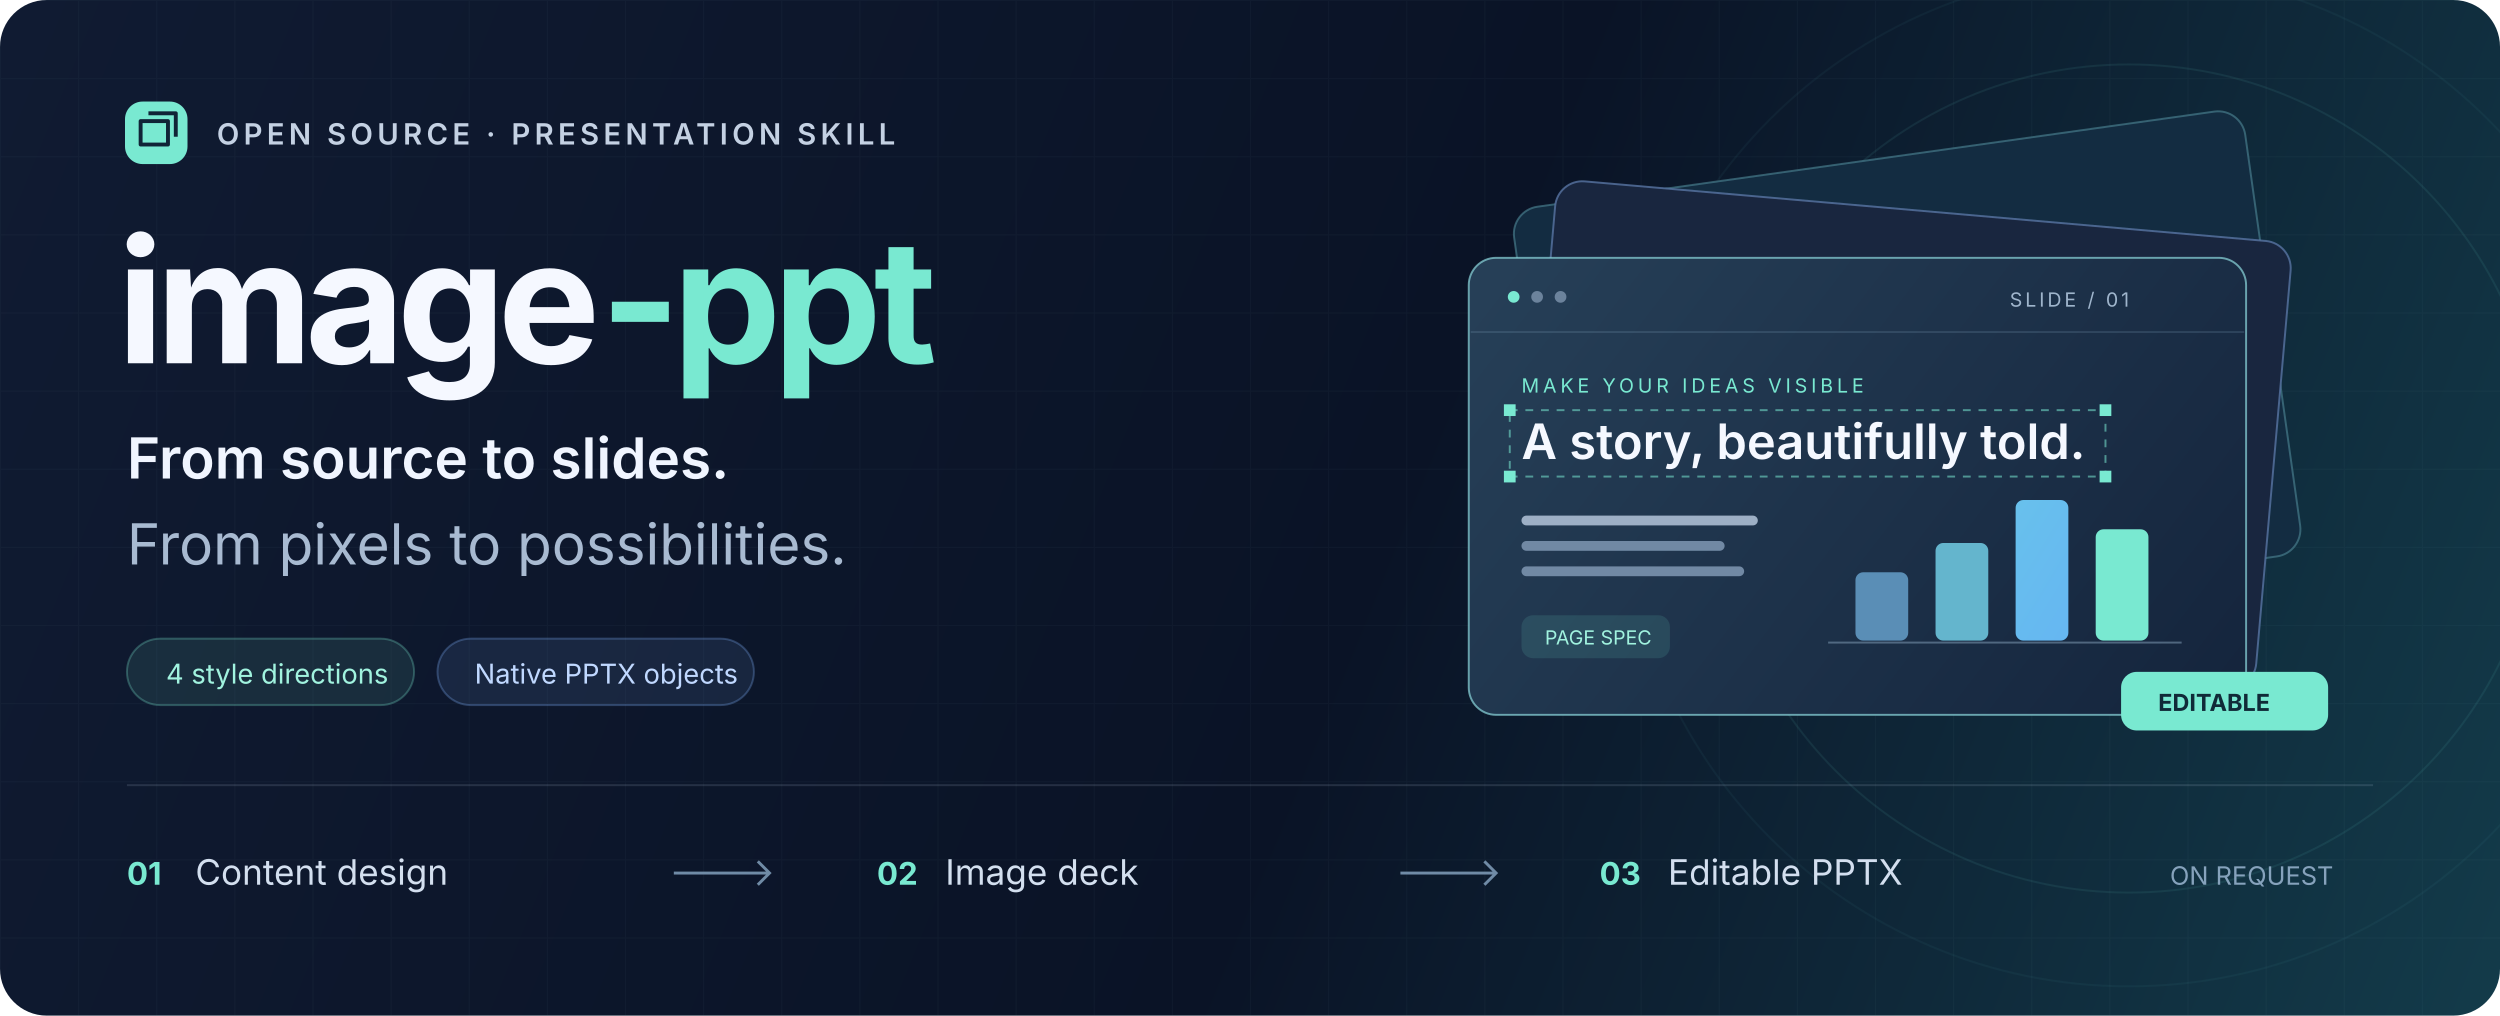
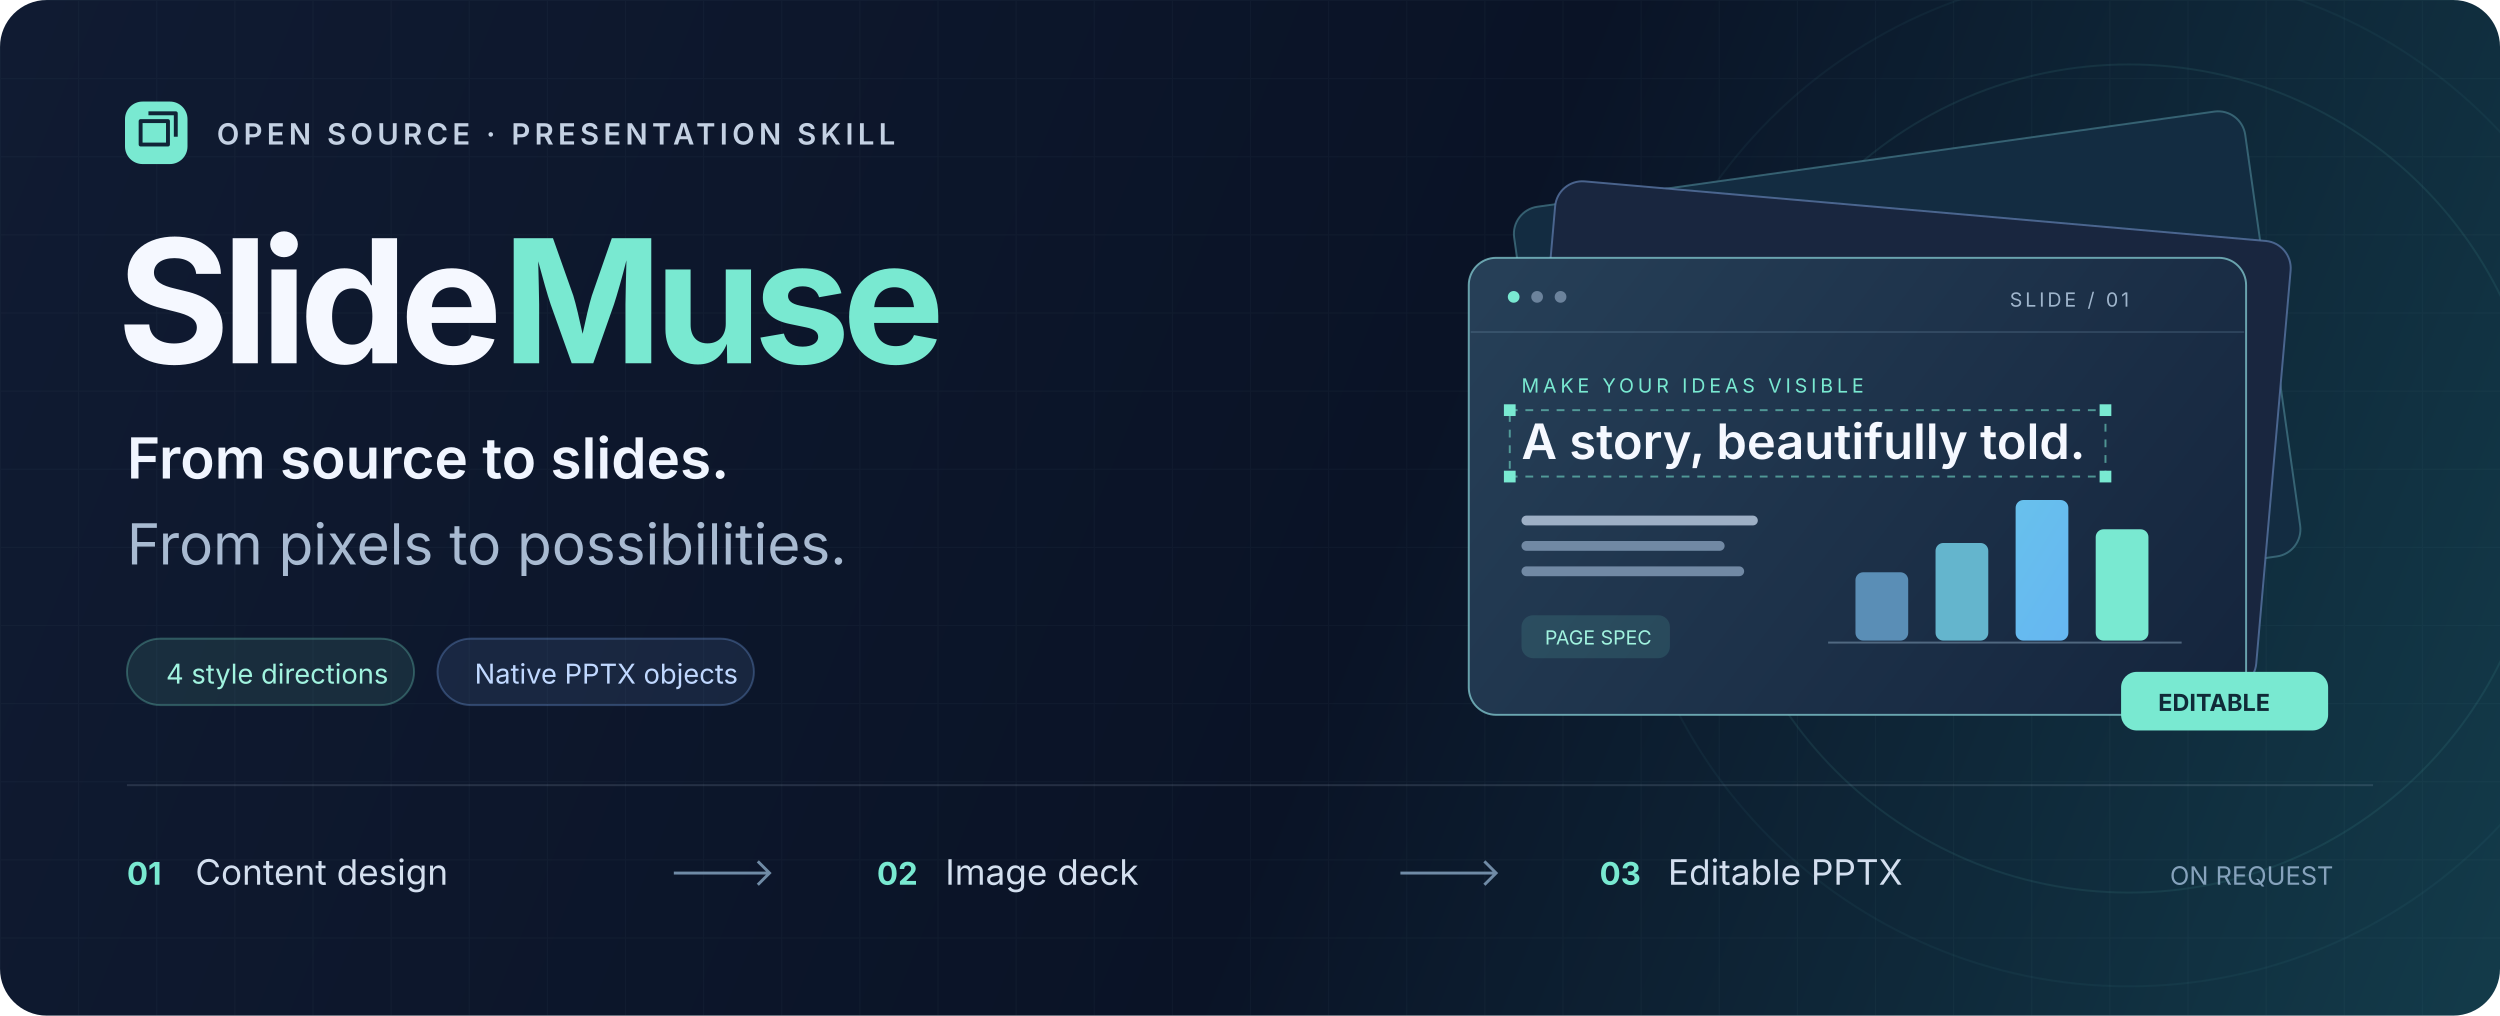
<svg xmlns="http://www.w3.org/2000/svg" width="1280" height="520" viewBox="0 0 1280 520" fill="none" role="img" aria-labelledby="title desc">
  <defs>
    <linearGradient id="bg" x1="0" y1="0" x2="1280" y2="520" gradientUnits="userSpaceOnUse">
      <stop stop-color="#101B32" />
      <stop offset=".55" stop-color="#0A1326" />
      <stop offset="1" stop-color="#133B4A" />
    </linearGradient>
    <linearGradient id="accent" x1="760" y1="160" x2="1120" y2="380" gradientUnits="userSpaceOnUse">
      <stop stop-color="#74F0D2" />
      <stop offset="1" stop-color="#62A9F9" />
    </linearGradient>
    <linearGradient id="card" x1="790" y1="110" x2="1140" y2="380" gradientUnits="userSpaceOnUse">
      <stop stop-color="#263F57" />
      <stop offset="1" stop-color="#14243C" />
    </linearGradient>
    <pattern id="grid" width="40" height="40" patternUnits="userSpaceOnUse">
      <path d="M40 0H0V40" stroke="#9DDAD8" stroke-opacity=".035" />
    </pattern>
  </defs>
  <rect width="1280" height="520" rx="24" fill="url(#bg)" />
  <rect width="1280" height="520" rx="24" fill="url(#grid)" />
  <circle cx="1090" cy="245" r="212" stroke="#69D7CF" stroke-opacity=".09" />
  <circle cx="1090" cy="245" r="260" stroke="#69D7CF" stroke-opacity=".05" />
  <g font-family="Segoe UI, Inter, Arial, sans-serif">
    <rect x="64" y="52" width="32" height="32" rx="9" fill="#79E9D1" />
    <path d="M72 62H86V74H72Z M76 58H90V70" stroke="#102437" stroke-width="2" stroke-linejoin="round" />
    <text x="111" y="74" fill="#C4D1E3" font-size="15" font-weight="600" letter-spacing="2.2">OPEN SOURCE · PRESENTATION SKILL</text>
-     <text x="60" y="186" fill="#F5F8FF" font-size="88" font-weight="700" letter-spacing="-4">image<tspan fill="#79E9D1">-ppt</tspan>
+     <text x="60" y="186" fill="#F5F8FF" font-size="88" font-weight="700" letter-spacing="-4">Slide<tspan fill="#79E9D1">Muse</tspan>
    </text>
    <text x="65" y="245" fill="#F0F5FF" font-size="29" font-weight="600">From source to slides.</text>
    <text x="65" y="289" fill="#A8BAD1" font-size="29">From pixels to possibilities.</text>
    <rect x="65" y="327" width="147" height="34" rx="17" fill="#79E9D1" fill-opacity=".1" stroke="#79E9D1" stroke-opacity=".28" />
    <text x="85" y="350" fill="#A1F3DF" font-size="14">4 style directions</text>
    <rect x="224" y="327" width="162" height="34" rx="17" fill="#82B5FF" fill-opacity=".1" stroke="#82B5FF" stroke-opacity=".28" />
    <text x="243" y="350" fill="#C0D8FF" font-size="14">Native PPTX objects</text>
    <path d="M65 402H1215" stroke="#D2E2F6" stroke-opacity=".13" />
    <text x="65" y="453" fill="#79E9D1" font-size="16" font-weight="700">01</text>
    <text x="100" y="453" fill="#D3DFEF" font-size="18">Content design</text>
    <path d="M345 447H394M388 441L394 447L388 453" stroke="#708BA6" stroke-width="1.5" />
    <text x="449" y="453" fill="#79E9D1" font-size="16" font-weight="700">02</text>
    <text x="484" y="453" fill="#D3DFEF" font-size="18">Image deck</text>
    <path d="M717 447H766M760 441L766 447L760 453" stroke="#708BA6" stroke-width="1.5" />
    <text x="819" y="453" fill="#79E9D1" font-size="16" font-weight="700">03</text>
    <text x="854" y="453" fill="#D3DFEF" font-size="18">Editable PPTX</text>
    <text x="1111" y="453" fill="#86A2BC" font-size="13">ON REQUEST</text>
    <g transform="rotate(-8 988 220)">
      <rect x="791" y="79" width="378" height="230" rx="14" fill="#132C41" stroke="#4B8191" stroke-opacity=".65" />
    </g>
    <g transform="rotate(5 979 231)">
      <rect x="786" y="108" width="378" height="230" rx="14" fill="#19263F" stroke="#5874A2" stroke-opacity=".8" />
    </g>
    <rect x="752" y="132" width="398" height="234" rx="14" fill="url(#card)" stroke="#8CD7DD" stroke-opacity=".7" />
    <circle cx="775" cy="152" r="3" fill="#79E9D1" />
    <circle cx="787" cy="152" r="3" fill="#6C839C" />
    <circle cx="799" cy="152" r="3" fill="#6C839C" />
    <text x="1029" y="157" fill="#9FB5CC" font-size="10" letter-spacing="1.5">SLIDE / 01</text>
    <path d="M753 170H1149" stroke="#A5CAE4" stroke-opacity=".15" />
    <text x="779" y="201" fill="#79E9D1" font-size="10" letter-spacing="2">MAKE YOUR IDEAS VISIBLE</text>
    <text x="779" y="235" fill="#F5F8FF" font-size="25" font-weight="600">A story, beautifully told.</text>
    <rect x="773" y="210" width="305" height="34" stroke="#79E9D1" stroke-dasharray="4 4" stroke-opacity=".55" />
    <g fill="#79E9D1">
      <rect x="770" y="207" width="6" height="6" />
      <rect x="1075" y="207" width="6" height="6" />
      <rect x="770" y="241" width="6" height="6" />
      <rect x="1075" y="241" width="6" height="6" />
    </g>
    <rect x="779" y="264" width="121" height="5" rx="2.5" fill="#9DAFC5" />
    <rect x="779" y="277" width="104" height="5" rx="2.5" fill="#7189A4" />
    <rect x="779" y="290" width="114" height="5" rx="2.5" fill="#7189A4" />
    <rect x="779" y="315" width="76" height="22" rx="6" fill="#79E9D1" fill-opacity=".12" />
    <text x="791" y="330" fill="#A1F3DF" font-size="10">PAGE SPEC</text>
    <path d="M936 329H1117" stroke="#758FA9" stroke-opacity=".6" />
    <rect x="950" y="293" width="27" height="35" rx="4" fill="#5A8EB6" />
    <rect x="991" y="278" width="27" height="50" rx="4" fill="#64B5CD" />
    <rect x="1032" y="256" width="27" height="72" rx="4" fill="url(#accent)" />
    <rect x="1073" y="271" width="27" height="57" rx="4" fill="#79E9D1" />
    <rect x="1086" y="344" width="106" height="30" rx="8" fill="#79E9D1" />
    <text x="1105" y="364" fill="#102A38" font-size="12" font-weight="700">EDITABLE</text>
  </g>
</svg>
